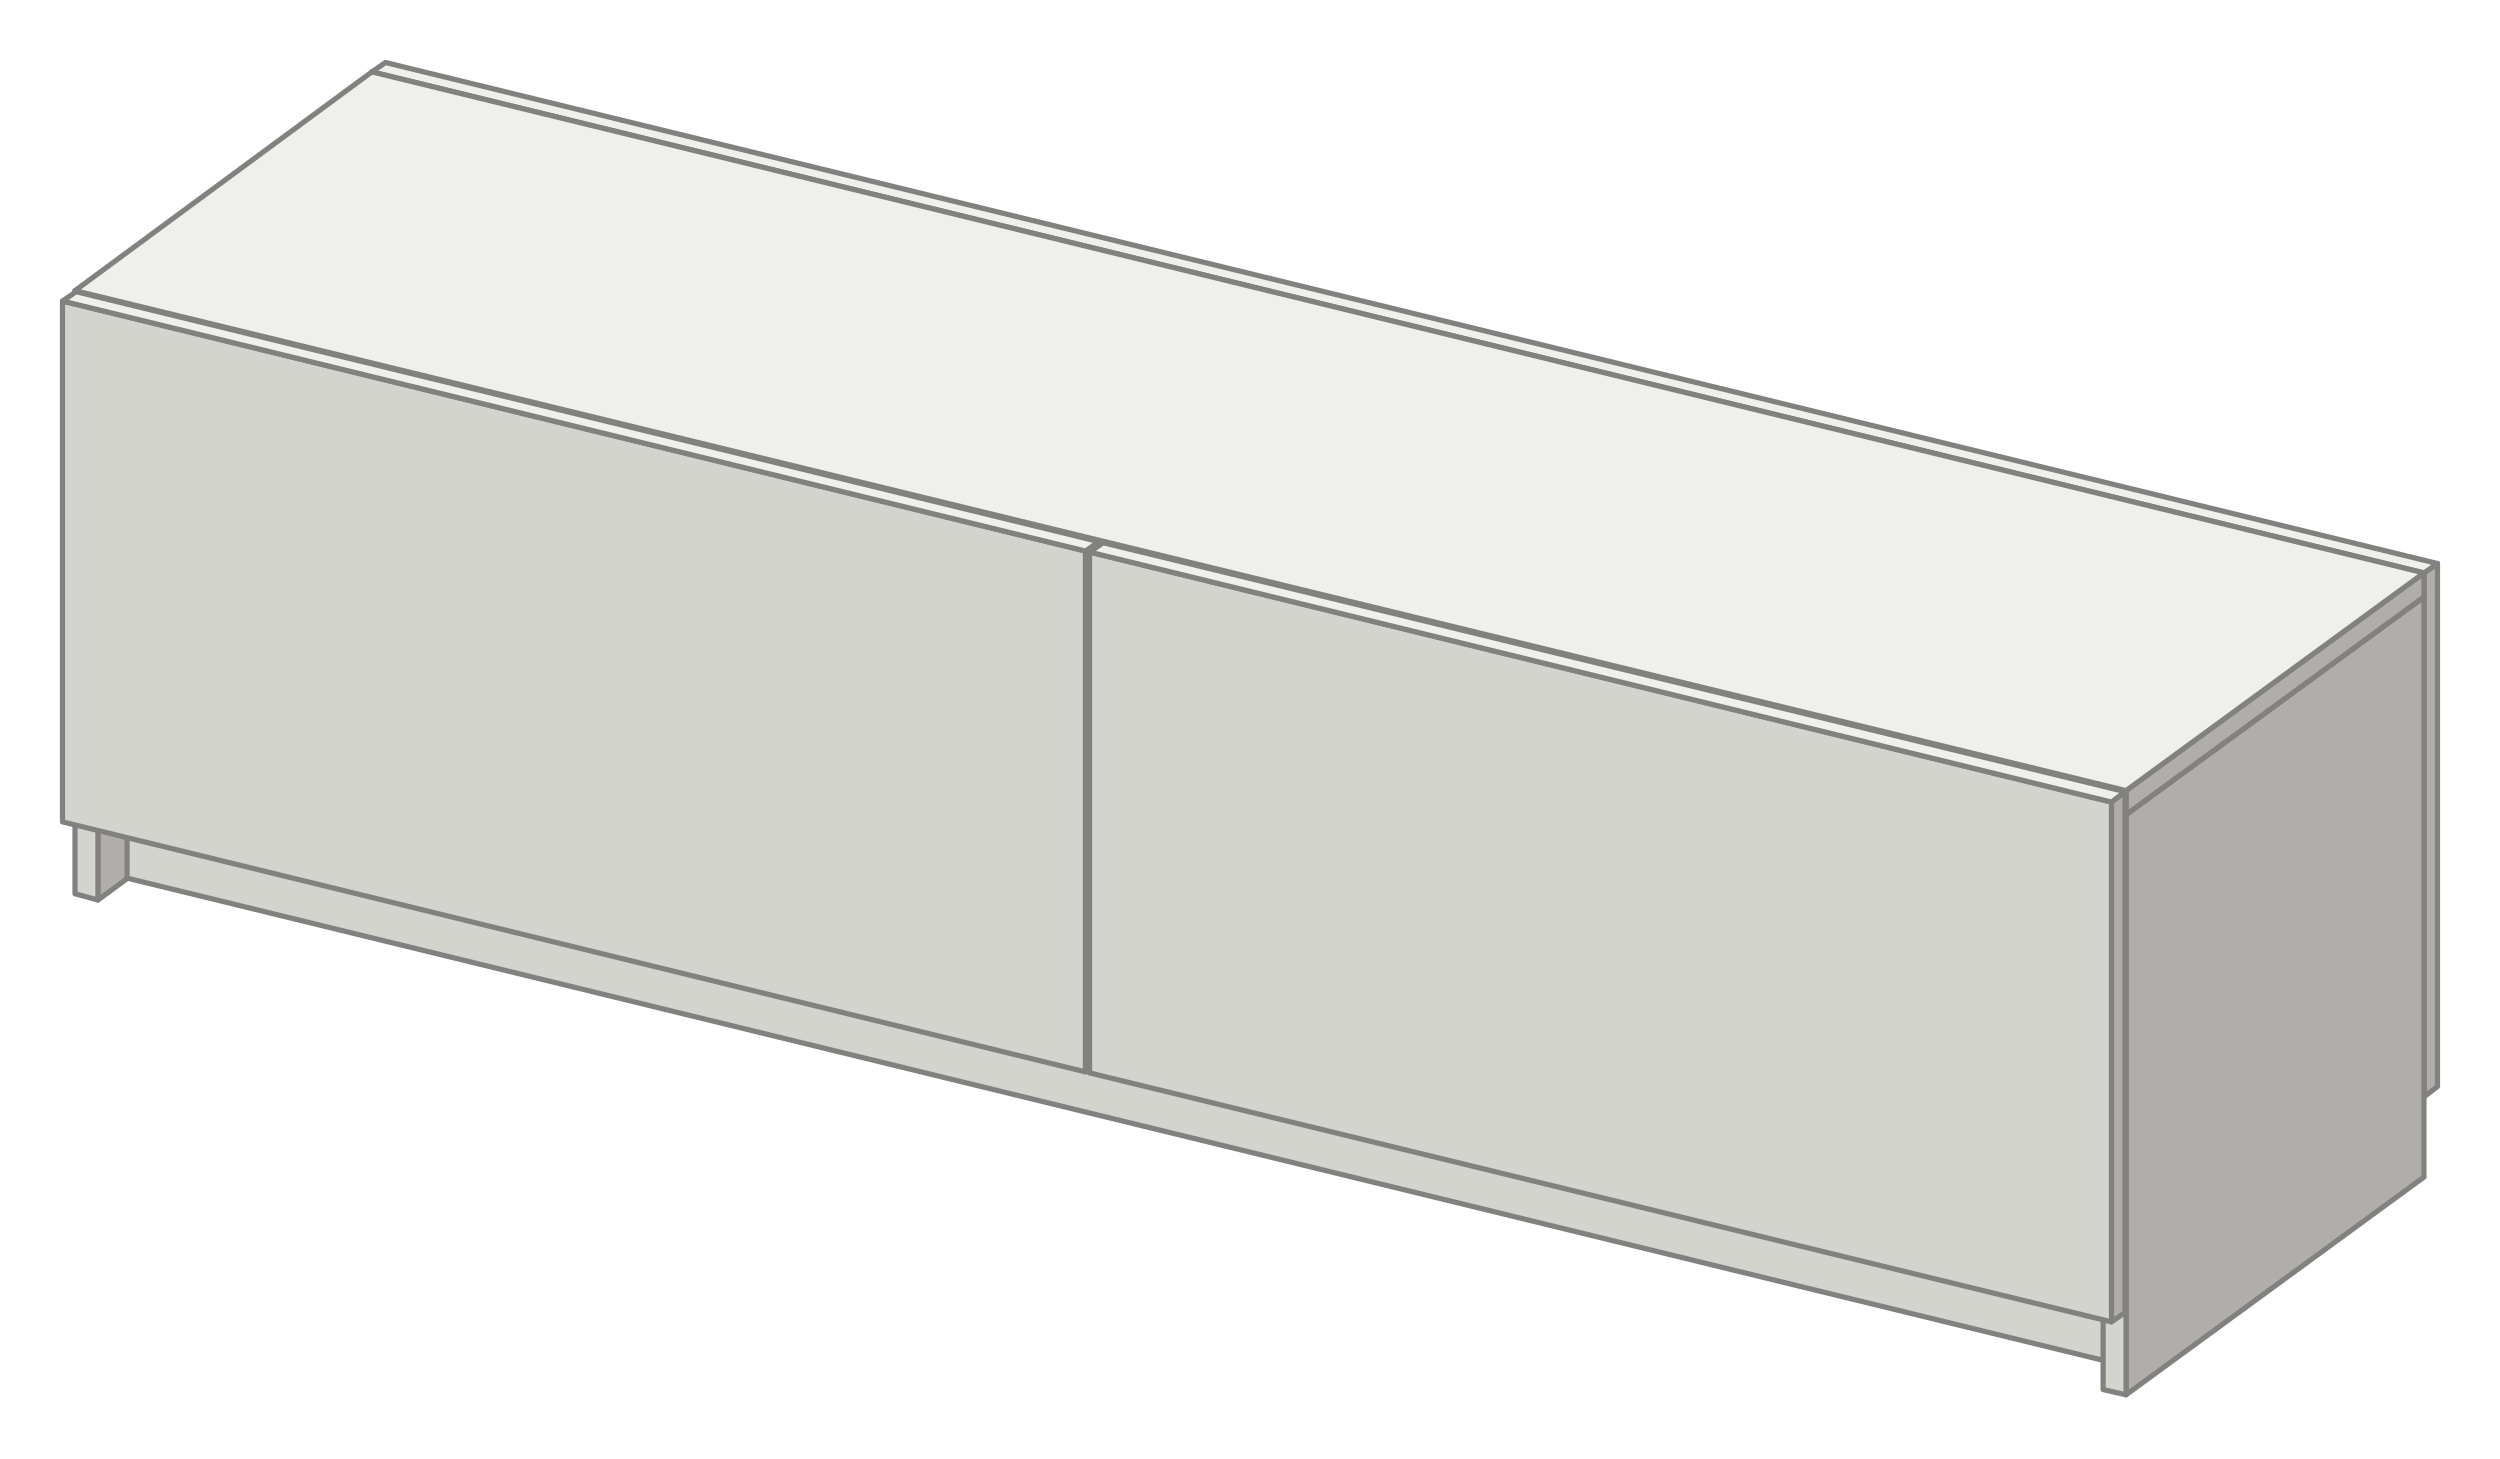
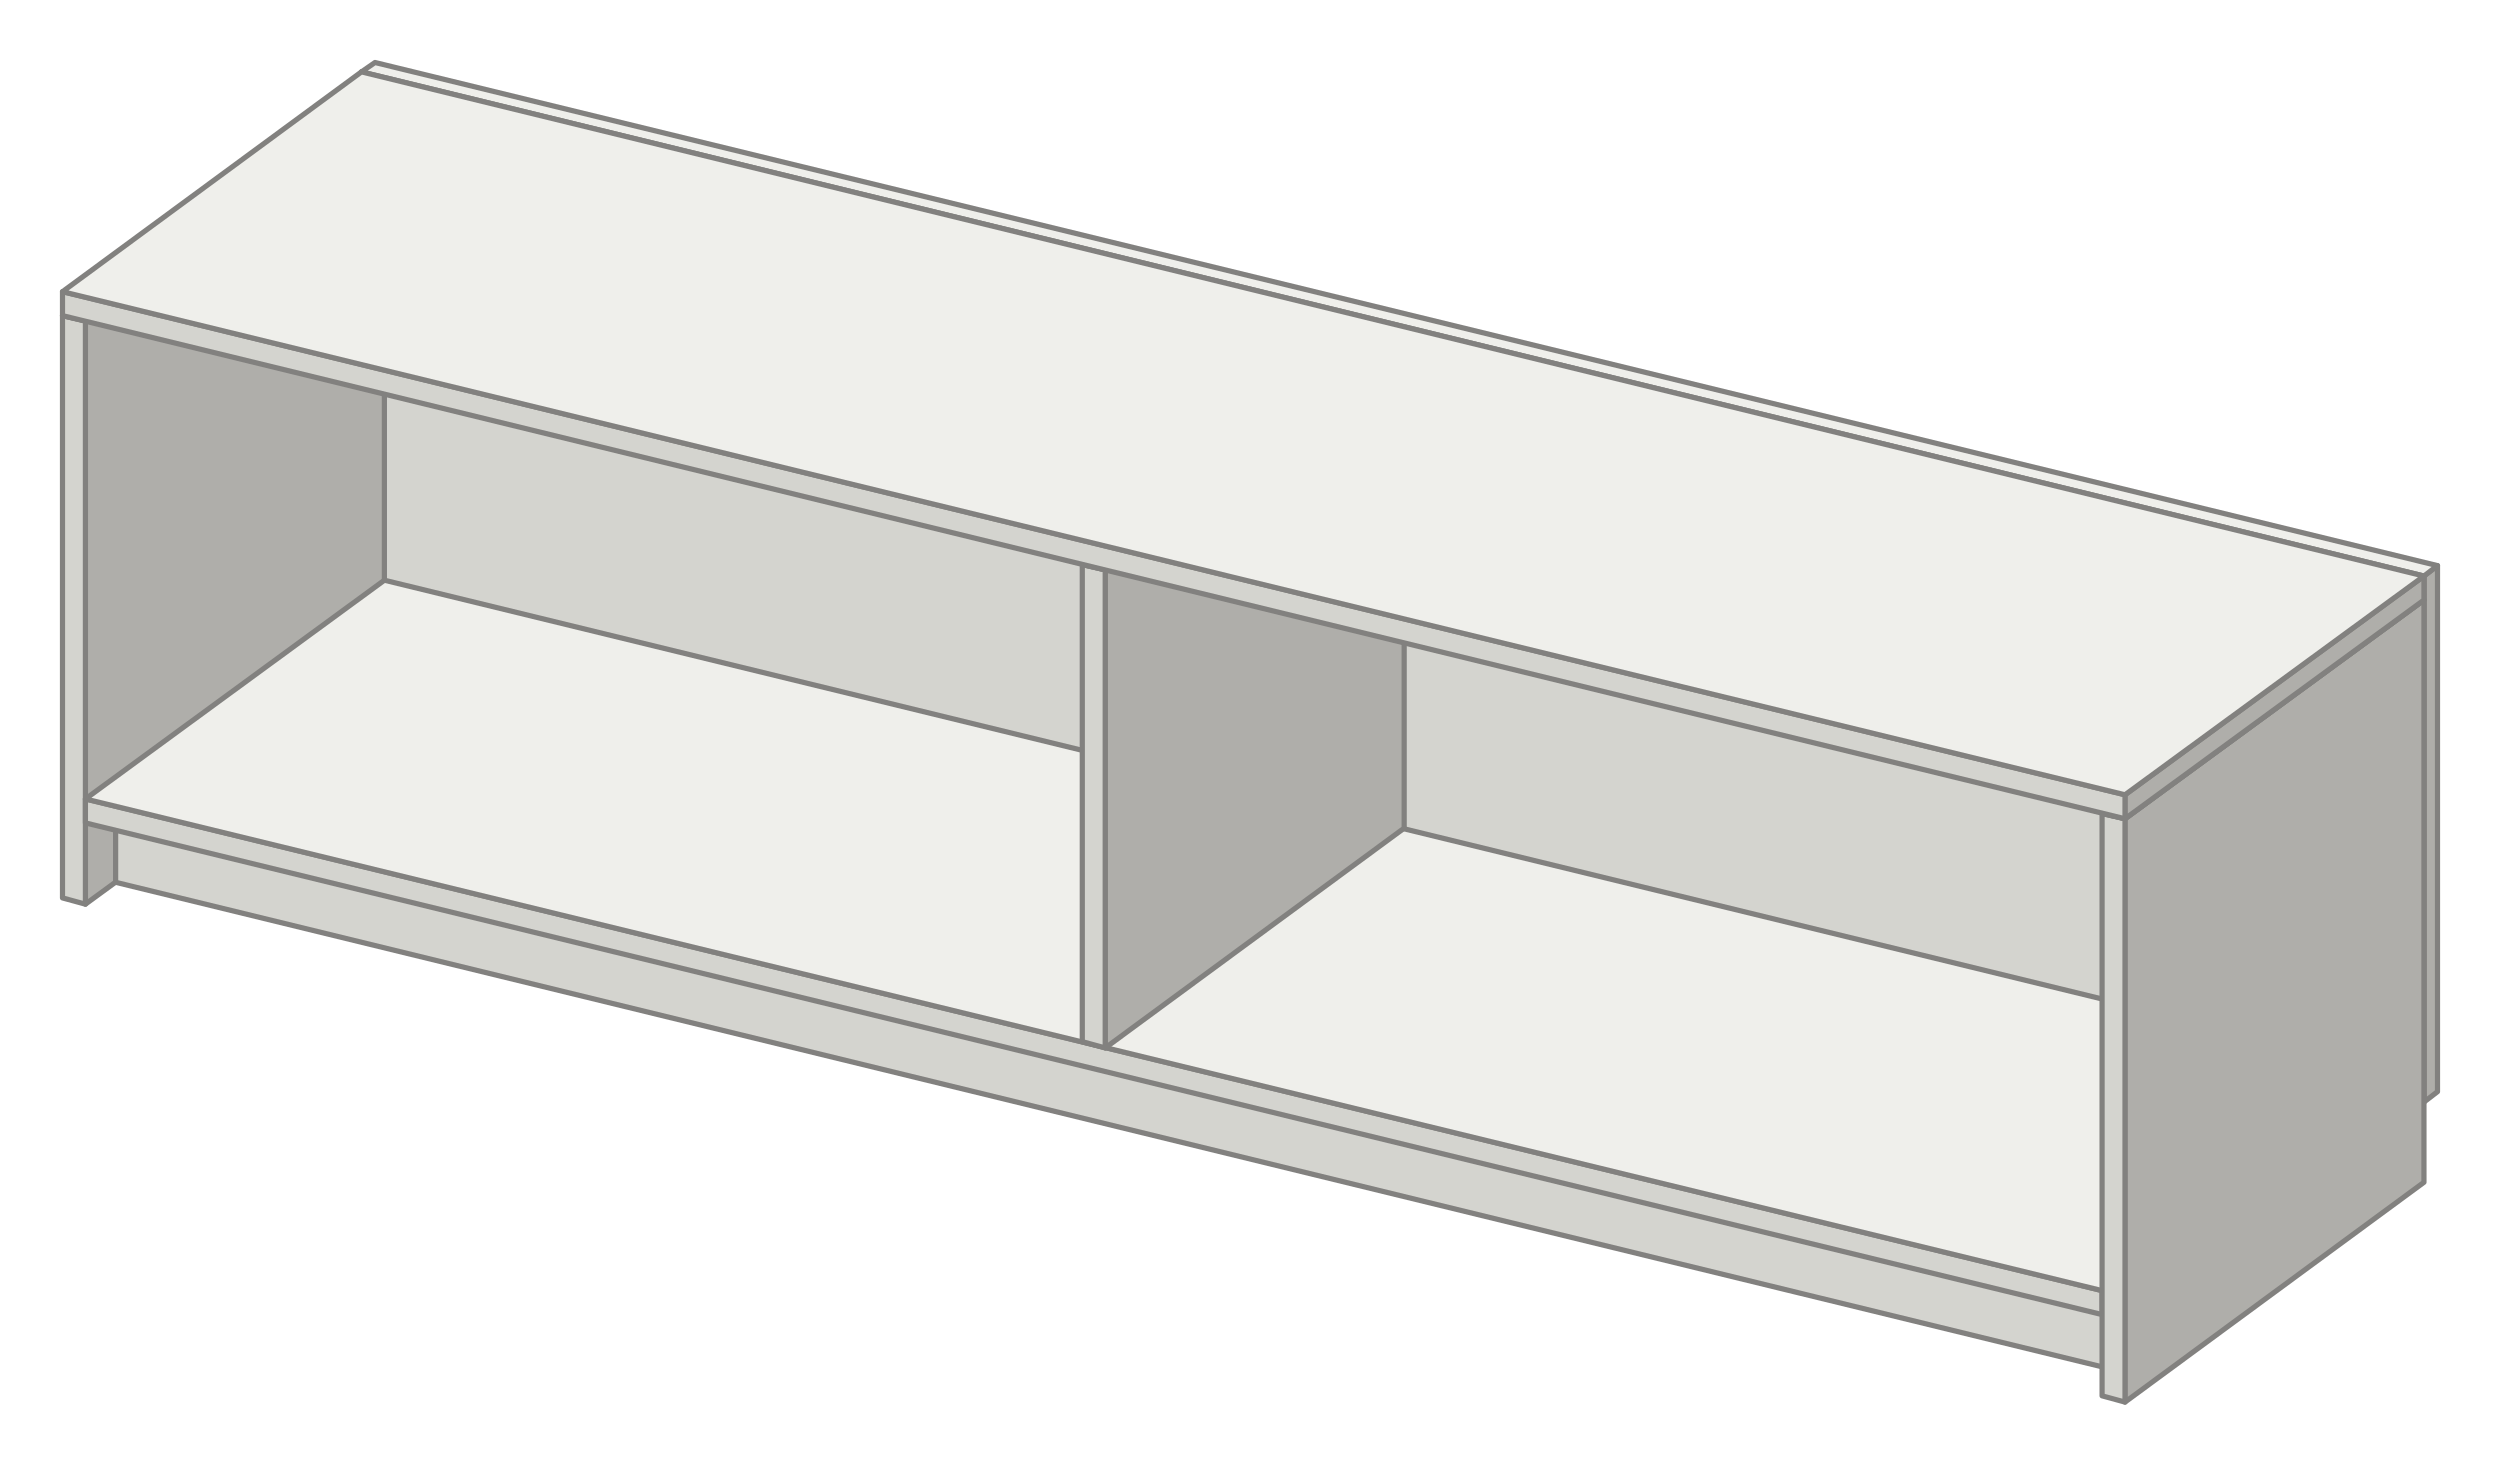
- <svg xmlns="http://www.w3.org/2000/svg" viewBox="0 0 240 140" width="240" height="140" stroke-width="0.5" stroke-linejoin="round">
-   <path d="M232.7,105.3L234,104.3L234,54.1L232.7,55Z" fill="#afaeaa" stroke="#82817f" />
-   <path d="M35.7,57.2L232.7,105.3L232.7,55L35.7,6.9Z" fill="#d4d4cf" stroke="#82817f" />
-   <path d="M35.7,6.9L232.7,55L234,54.1L37,6Z" fill="#efefeb" stroke="#82817f" />
-   <path d="M9.4,86.4L37.9,65.5L37.9,9.8L9.4,30.7Z" fill="#afaeaa" stroke="#82817f" />
-   <path d="M7.2,85.8L9.4,86.4L9.4,30.7L7.2,30.2Z" fill="#d4d4cf" stroke="#82817f" />
-   <path d="M7.2,30.2L9.4,30.7L37.9,9.8L35.7,9.3Z" fill="#efefeb" stroke="#82817f" />
-   <path d="M204.8,131.3L206.1,130.3L206.1,122.6L204.8,123.5Z" fill="#afaeaa" stroke="#82817f" />
-   <path d="M12.2,84.3L204.8,131.3L204.8,123.5L12.2,76.6Z" fill="#d4d4cf" stroke="#82817f" />
-   <path d="M12.2,76.6L204.8,123.5L206.1,122.6L13.5,75.6Z" fill="#efefeb" stroke="#82817f" />
-   <path d="M201.9,125.6L230.5,104.7L230.5,102.4L201.9,123.3Z" fill="#afaeaa" stroke="#82817f" />
-   <path d="M9.4,78.6L201.9,125.6L201.9,123.3L9.4,76.3Z" fill="#d4d4cf" stroke="#82817f" />
-   <path d="M9.4,76.3L201.9,123.3L230.5,102.4L37.9,55.4Z" fill="#efefeb" stroke="#82817f" />
-   <path d="M106.8,100.1L135.3,79.2L135.3,33.6L106.8,54.5Z" fill="#afaeaa" stroke="#82817f" />
-   <path d="M104.5,99.5L106.8,100.1L106.8,54.5L104.5,53.9Z" fill="#d4d4cf" stroke="#82817f" />
-   <path d="M104.5,53.9L106.8,54.5L135.3,33.6L133.1,33Z" fill="#efefeb" stroke="#82817f" />
-   <path d="M204.1,133.9L232.7,113L232.7,57.3L204.1,78.2Z" fill="#afaeaa" stroke="#82817f" />
-   <path d="M201.9,133.4L204.1,133.9L204.1,78.2L201.9,77.7Z" fill="#d4d4cf" stroke="#82817f" />
-   <path d="M201.9,77.7L204.1,78.2L232.7,57.3L230.5,56.8Z" fill="#efefeb" stroke="#82817f" />
-   <path d="M204.1,78.2L232.7,57.3L232.7,55L204.1,75.9Z" fill="#afaeaa" stroke="#82817f" />
-   <path d="M7.2,30.2L204.1,78.2L204.1,75.9L7.2,27.9Z" fill="#d4d4cf" stroke="#82817f" />
-   <path d="M7.2,27.9L204.1,75.9L232.7,55L35.7,6.9Z" fill="#efefeb" stroke="#82817f" />
-   <path d="M104.2,102.9L105.5,102L105.5,52L104.2,52.9Z" fill="#afaeaa" stroke="#82817f" />
-   <path d="M6,78.9L104.2,102.9L104.2,52.9L6,28.9Z" fill="#d4d4cf" stroke="#82817f" />
-   <path d="M6,28.9L104.2,52.9L105.5,52L7.3,28Z" fill="#efefeb" stroke="#82817f" />
-   <path d="M202.7,126.9L204,126L204,76L202.7,77Z" fill="#afaeaa" stroke="#82817f" />
-   <path d="M104.6,103L202.7,126.9L202.7,77L104.6,53Z" fill="#d4d4cf" stroke="#82817f" />
-   <path d="M104.6,53L202.7,77L204,76L105.9,52.1Z" fill="#efefeb" stroke="#82817f" />
+ <svg xmlns="http://www.w3.org/2000/svg" viewBox="0 0 240 141" width="240" height="141" stroke-width="0.5" stroke-linejoin="round">
+   <path d="M232.7,105.8L234,104.8L234,54.3L232.7,55.3Z" fill="#afaeaa" stroke="#82817f" />
+   <path d="M34.7,57.4L232.7,105.8L232.7,55.3L34.7,6.9Z" fill="#d4d4cf" stroke="#82817f" />
+   <path d="M34.7,6.9L232.7,55.3L234,54.3L36,6Z" fill="#efefeb" stroke="#82817f" />
+   <path d="M8.2,86.8L36.9,65.8L36.9,9.8L8.2,30.8Z" fill="#afaeaa" stroke="#82817f" />
+   <path d="M6,86.2L8.2,86.8L8.2,30.8L6,30.3Z" fill="#d4d4cf" stroke="#82817f" />
+   <path d="M6,30.3L8.2,30.8L36.9,9.8L34.7,9.3Z" fill="#efefeb" stroke="#82817f" />
+   <path d="M204.6,131.9L205.9,131L205.9,123.2L204.6,124.1Z" fill="#afaeaa" stroke="#82817f" />
+   <path d="M11.1,84.7L204.6,131.9L204.6,124.1L11.1,76.9Z" fill="#d4d4cf" stroke="#82817f" />
+   <path d="M11.1,76.9L204.6,124.1L205.9,123.2L12.4,76Z" fill="#efefeb" stroke="#82817f" />
+   <path d="M201.8,126.2L230.5,105.2L230.5,102.9L201.8,123.9Z" fill="#afaeaa" stroke="#82817f" />
+   <path d="M8.2,79L201.8,126.2L201.8,123.9L8.2,76.7Z" fill="#d4d4cf" stroke="#82817f" />
+   <path d="M8.2,76.7L201.8,123.9L230.5,102.9L36.9,55.7Z" fill="#efefeb" stroke="#82817f" />
+   <path d="M106.1,100.6L134.8,79.5L134.8,33.7L106.1,54.7Z" fill="#afaeaa" stroke="#82817f" />
+   <path d="M103.9,100L106.1,100.6L106.1,54.7L103.9,54.2Z" fill="#d4d4cf" stroke="#82817f" />
+   <path d="M103.9,54.2L106.1,54.7L134.8,33.7L132.6,33.2Z" fill="#efefeb" stroke="#82817f" />
+   <path d="M204,134.6L232.7,113.5L232.7,57.6L204,78.6Z" fill="#afaeaa" stroke="#82817f" />
+   <path d="M201.8,134L204,134.6L204,78.6L201.8,78.1Z" fill="#d4d4cf" stroke="#82817f" />
+   <path d="M201.8,78.1L204,78.6L232.7,57.6L230.5,57Z" fill="#efefeb" stroke="#82817f" />
+   <path d="M204,78.6L232.7,57.6L232.7,55.3L204,76.3Z" fill="#afaeaa" stroke="#82817f" />
+   <path d="M6,30.3L204,78.6L204,76.3L6,28Z" fill="#d4d4cf" stroke="#82817f" />
+   <path d="M6,28L204,76.3L232.7,55.3L34.7,6.9Z" fill="#efefeb" stroke="#82817f" />
</svg>
